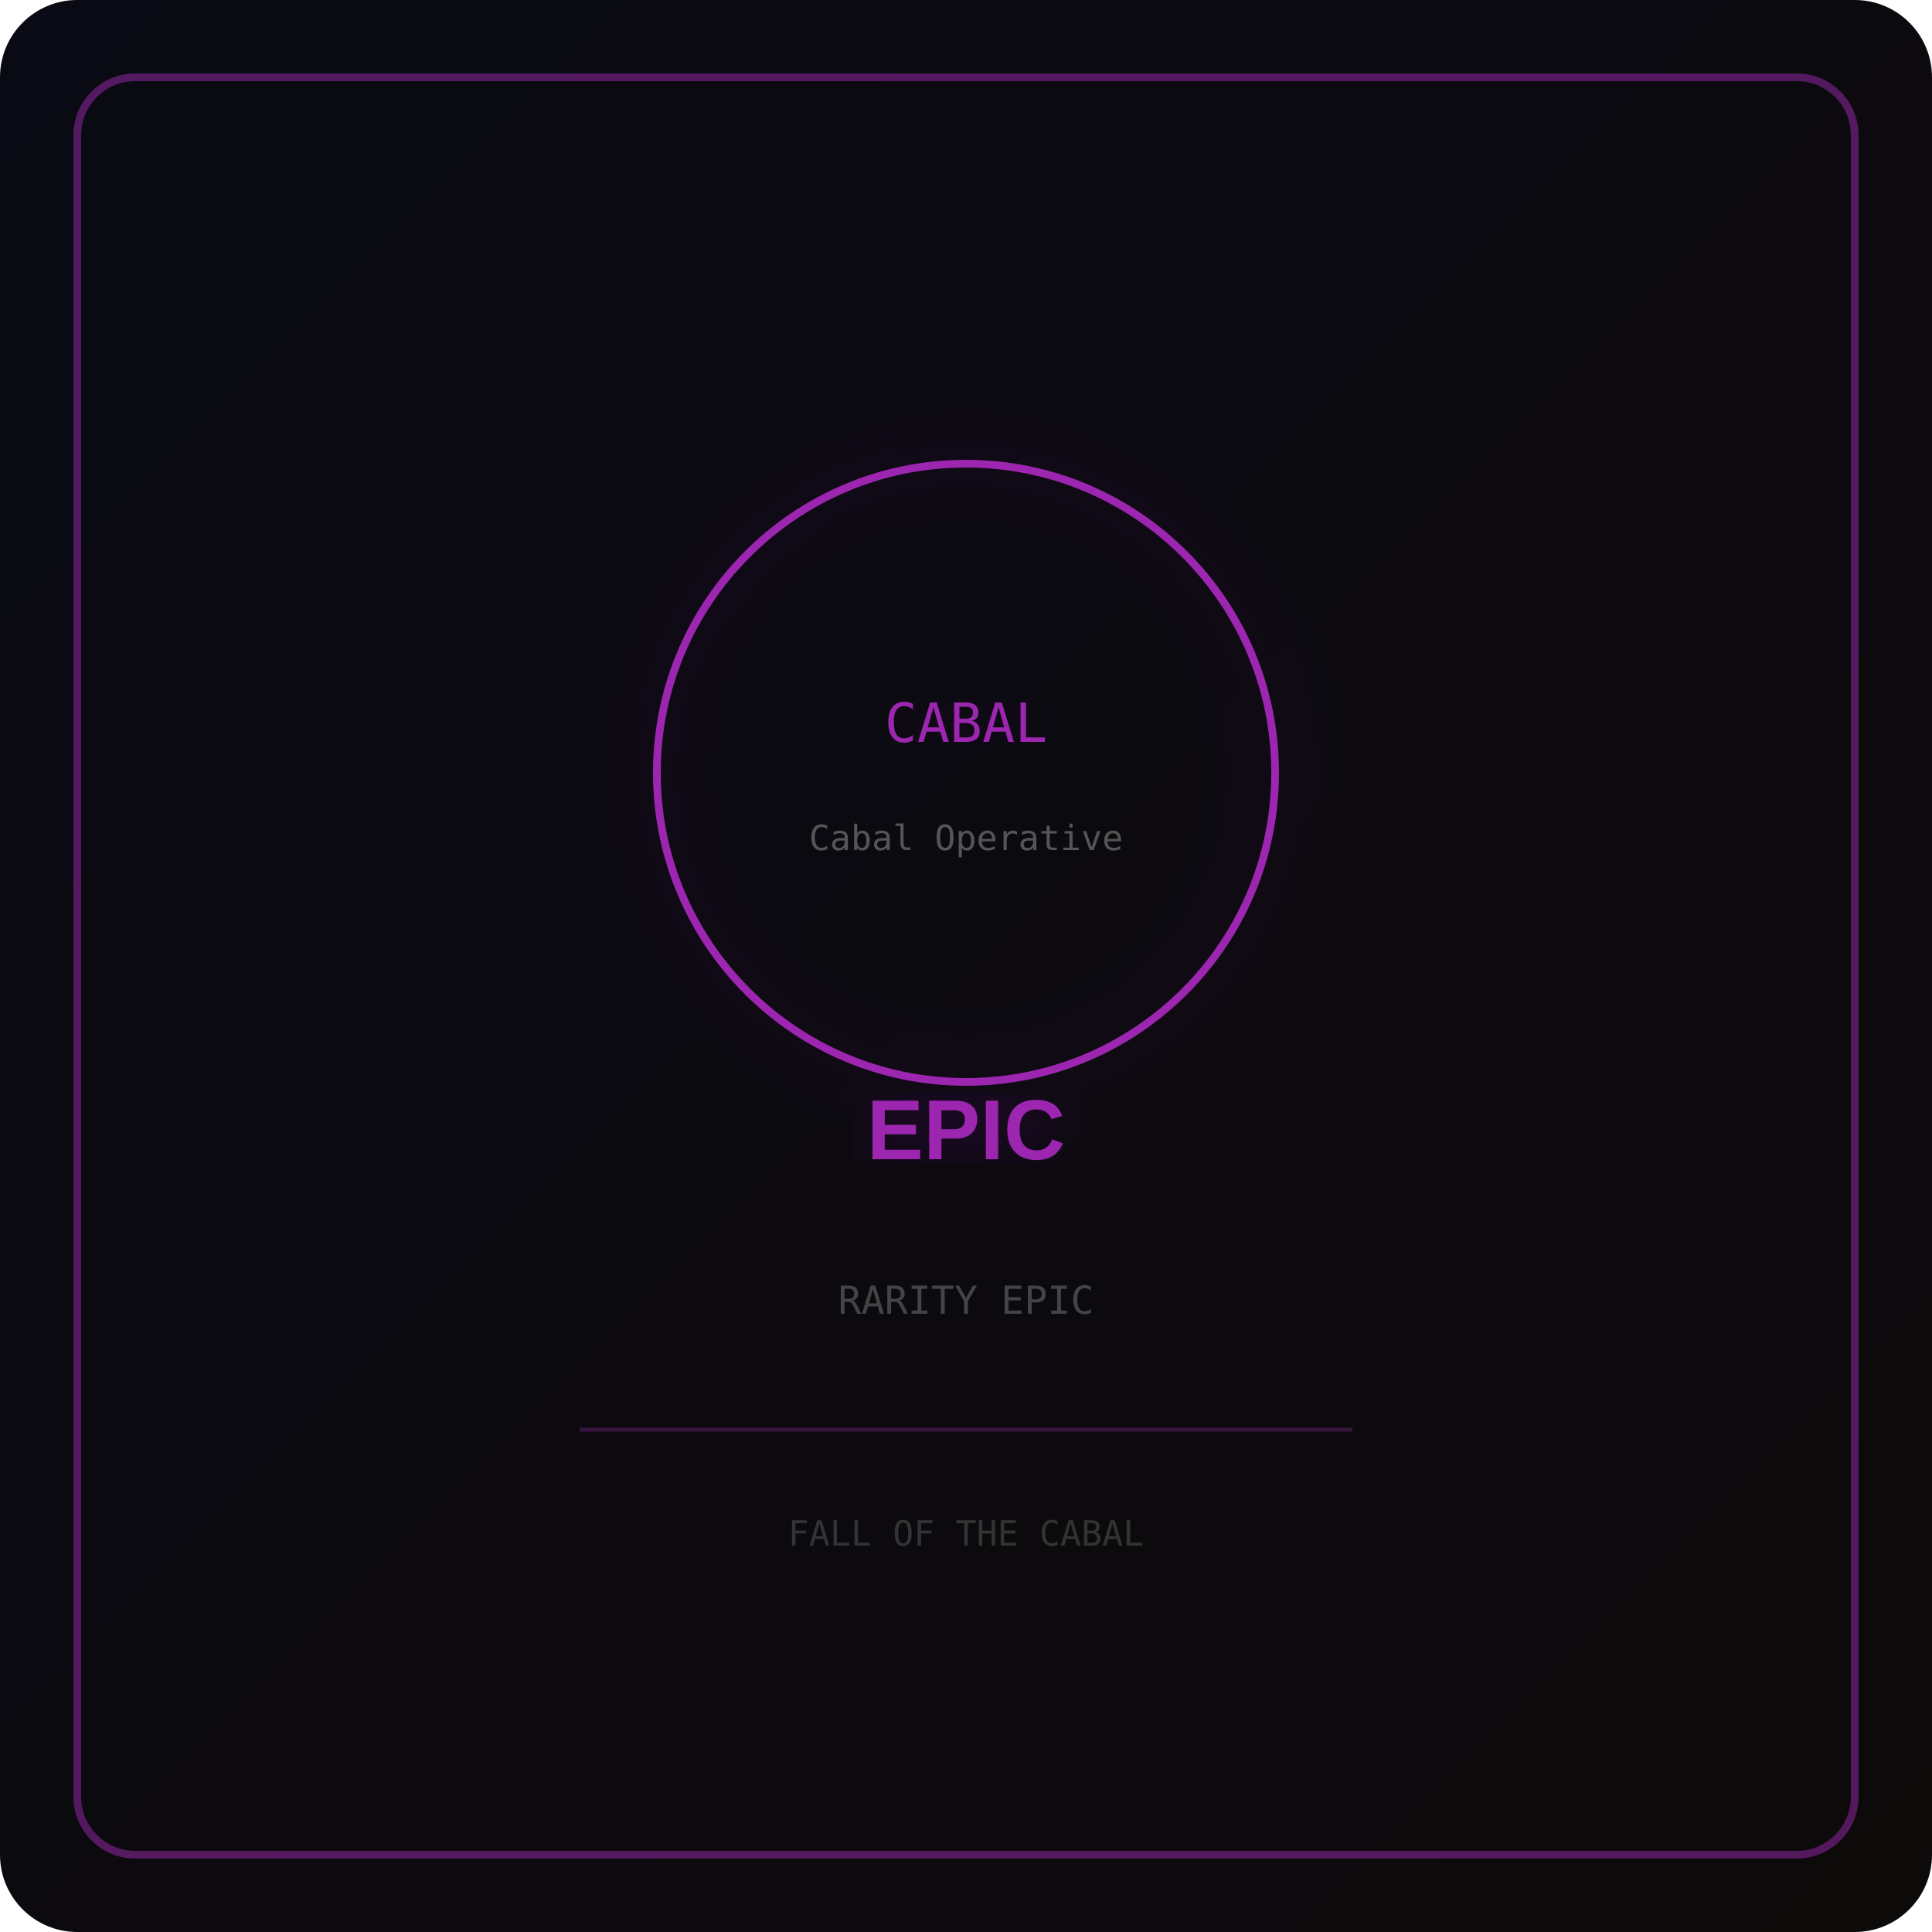
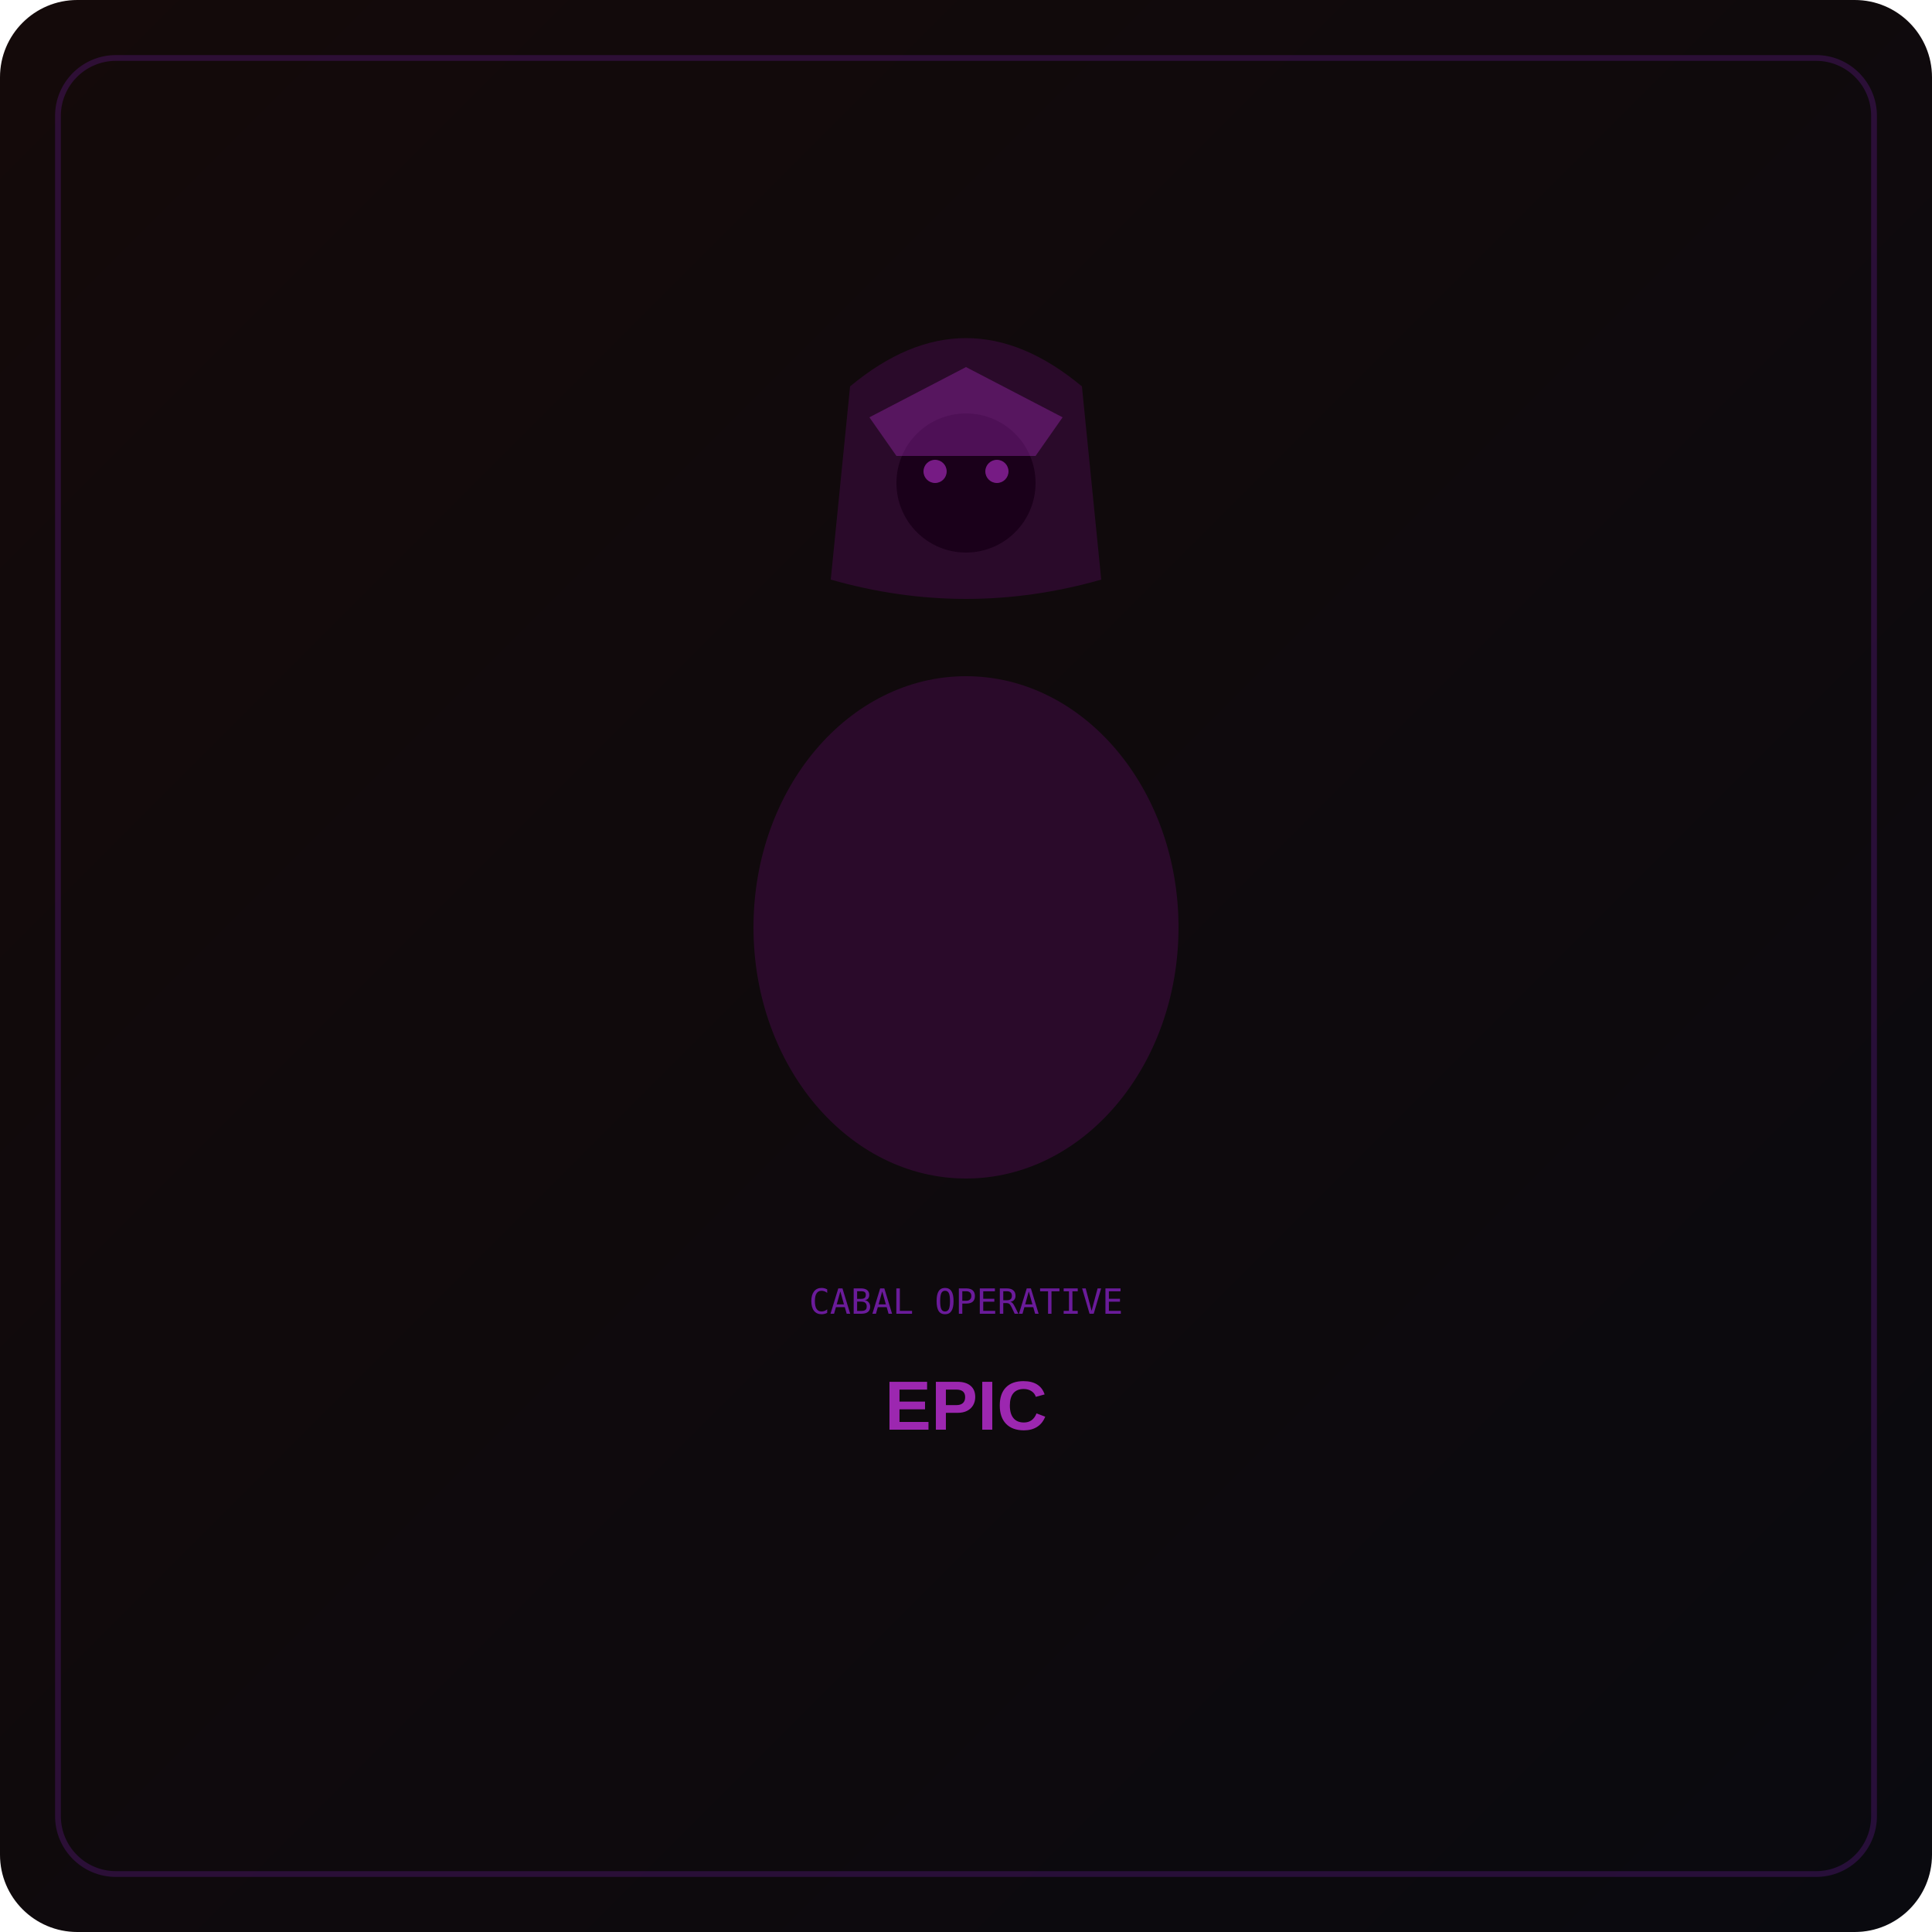
<svg xmlns="http://www.w3.org/2000/svg" viewBox="0 0 500 500" width="500" height="500">
  <defs>
    <linearGradient id="bg" x1="0%" y1="0%" x2="100%" y2="100%">
-       <stop offset="0%" stop-color="#0a0a14" />
-       <stop offset="100%" stop-color="#0d0a0a" />
+       <stop offset="0%" stop-color="#140a0a" />
+       <stop offset="100%" stop-color="#0a0a0f" />
+     </linearGradient>
+     <linearGradient id="tier_grad" x1="0%" y1="0%" x2="100%" y2="100%">
+       <stop offset="0%" stop-color="#ffd700" />
+       <stop offset="100%" stop-color="#ff6600" />
    </linearGradient>
    <filter id="g">
-       <feDropShadow dx="0" dy="0" stdDeviation="10" flood-color="#6a1b9a" flood-opacity="0.5" />
+       <feDropShadow dx="0" dy="0" stdDeviation="10" flood-color="#9c27b0" flood-opacity="0.6" />
    </filter>
  </defs>
  <rect width="500" height="500" fill="url(#bg)" rx="20" />
-   <rect x="20" y="20" width="460" height="460" fill="none" stroke="#9c27b0" stroke-width="2" rx="15" opacity="0.5" />
-   <circle cx="250" cy="200" r="80" fill="none" stroke="#9c27b0" stroke-width="2" filter="url(#g)" />
-   <text x="250" y="192" text-anchor="middle" font-family="monospace" font-size="14" fill="#9c27b0" filter="url(#g)">CABAL</text>
-   <text x="250" y="220" text-anchor="middle" font-family="monospace" font-size="9" fill="#555">Cabal Operative</text>
-   <text x="250" y="300" text-anchor="middle" font-family="Arial,sans-serif" font-size="22" font-weight="bold" fill="#9c27b0" filter="url(#g)">EPIC</text>
-   <text x="250" y="340" text-anchor="middle" font-family="monospace" font-size="10" fill="#444">RARITY EPIC</text>
-   <line x1="150" y1="370" x2="350" y2="370" stroke="#9c27b0" stroke-width="1" opacity="0.3" />
-   <text x="250" y="400" text-anchor="middle" font-family="monospace" font-size="9" fill="#333">FALL OF THE CABAL</text>
+   <rect x="15" y="15" width="470" height="470" fill="none" stroke="#6a1b9a" stroke-width="1.5" rx="15" opacity="0.3" />
+   <path d="M220 100 Q250 75 280 100 L285 150 Q250 160 215 150Z" fill="#2a0a2a" />
+   <ellipse cx="250" cy="240" rx="55" ry="65" fill="#2a0a2a" />
+   <circle cx="250" cy="125" r="18" fill="#1a001a" />
+   <circle cx="242" cy="122" r="3" fill="#9c27b0" opacity="0.7" />
+   <circle cx="258" cy="122" r="3" fill="#9c27b0" opacity="0.7" />
+   <polygon points="225,108 250,95 275,108 268,118 232,118" fill="#9c27b0" opacity="0.4" />
+   <text x="250" y="340" text-anchor="middle" font-family="monospace" font-size="9" fill="#6a1b9a">CABAL OPERATIVE</text>
+   <text x="250" y="370" text-anchor="middle" font-family="Arial,sans-serif" font-size="18" font-weight="bold" fill="#9c27b0">EPIC</text>
</svg>
